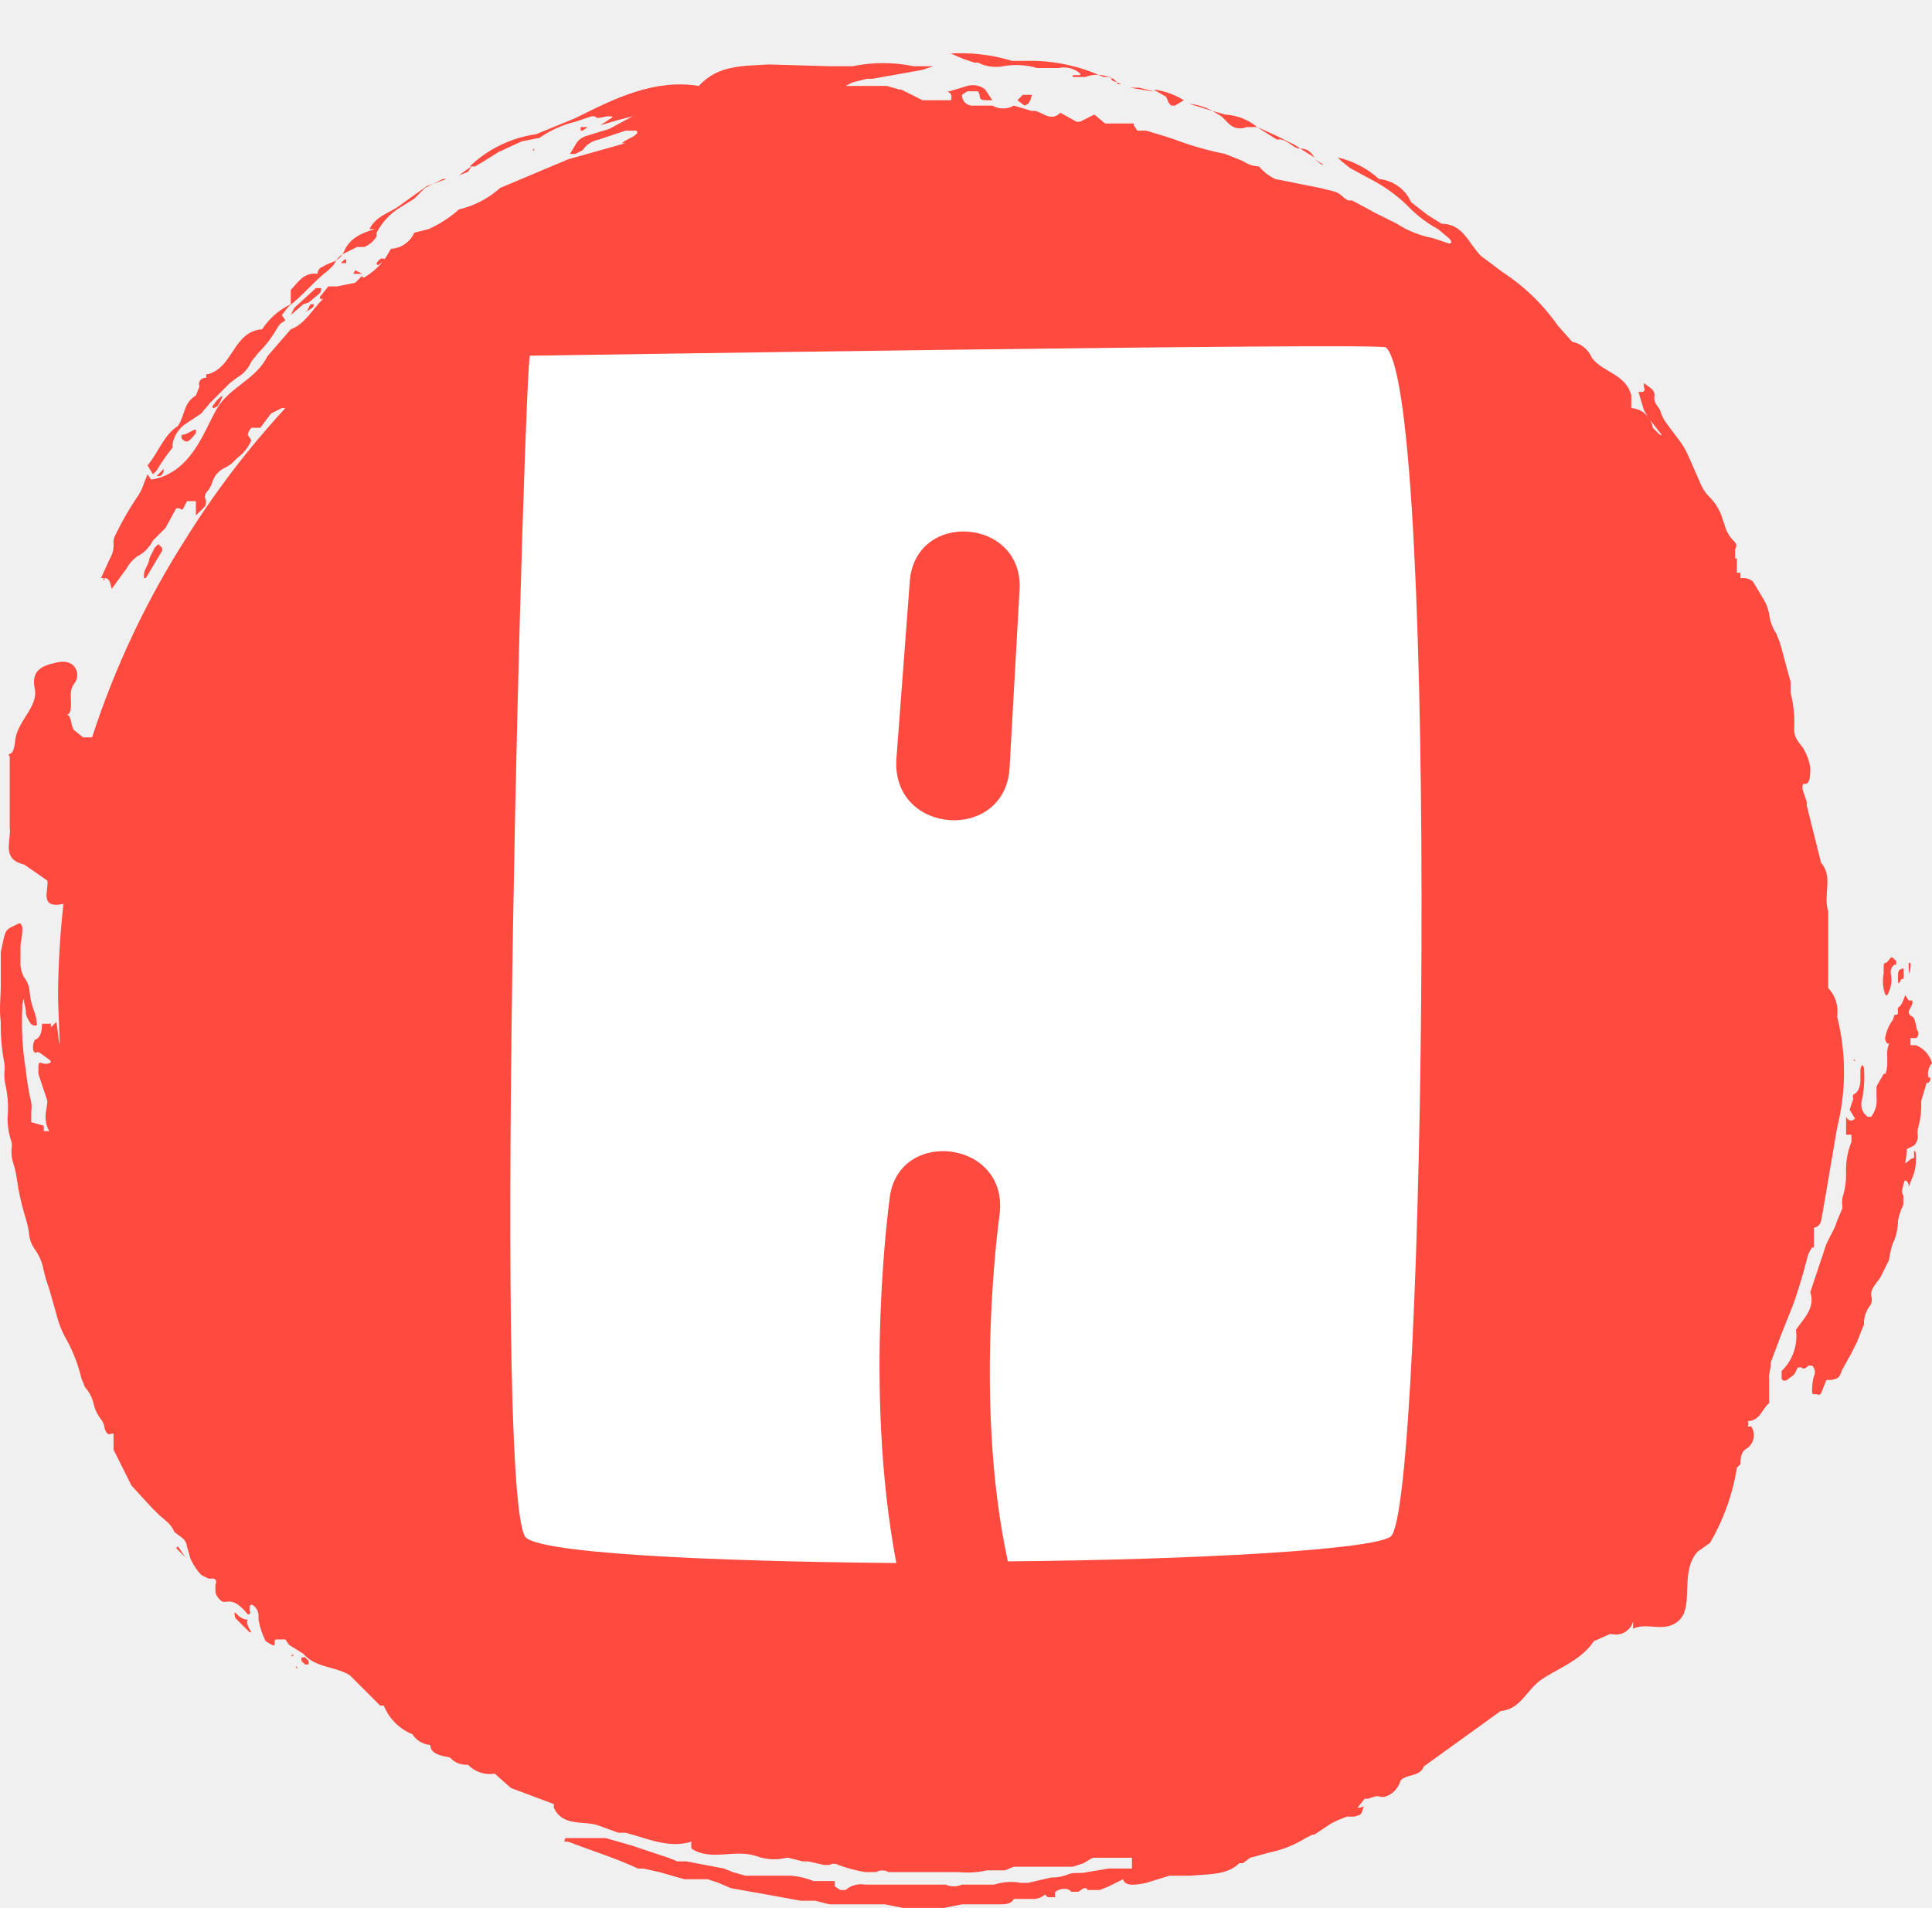
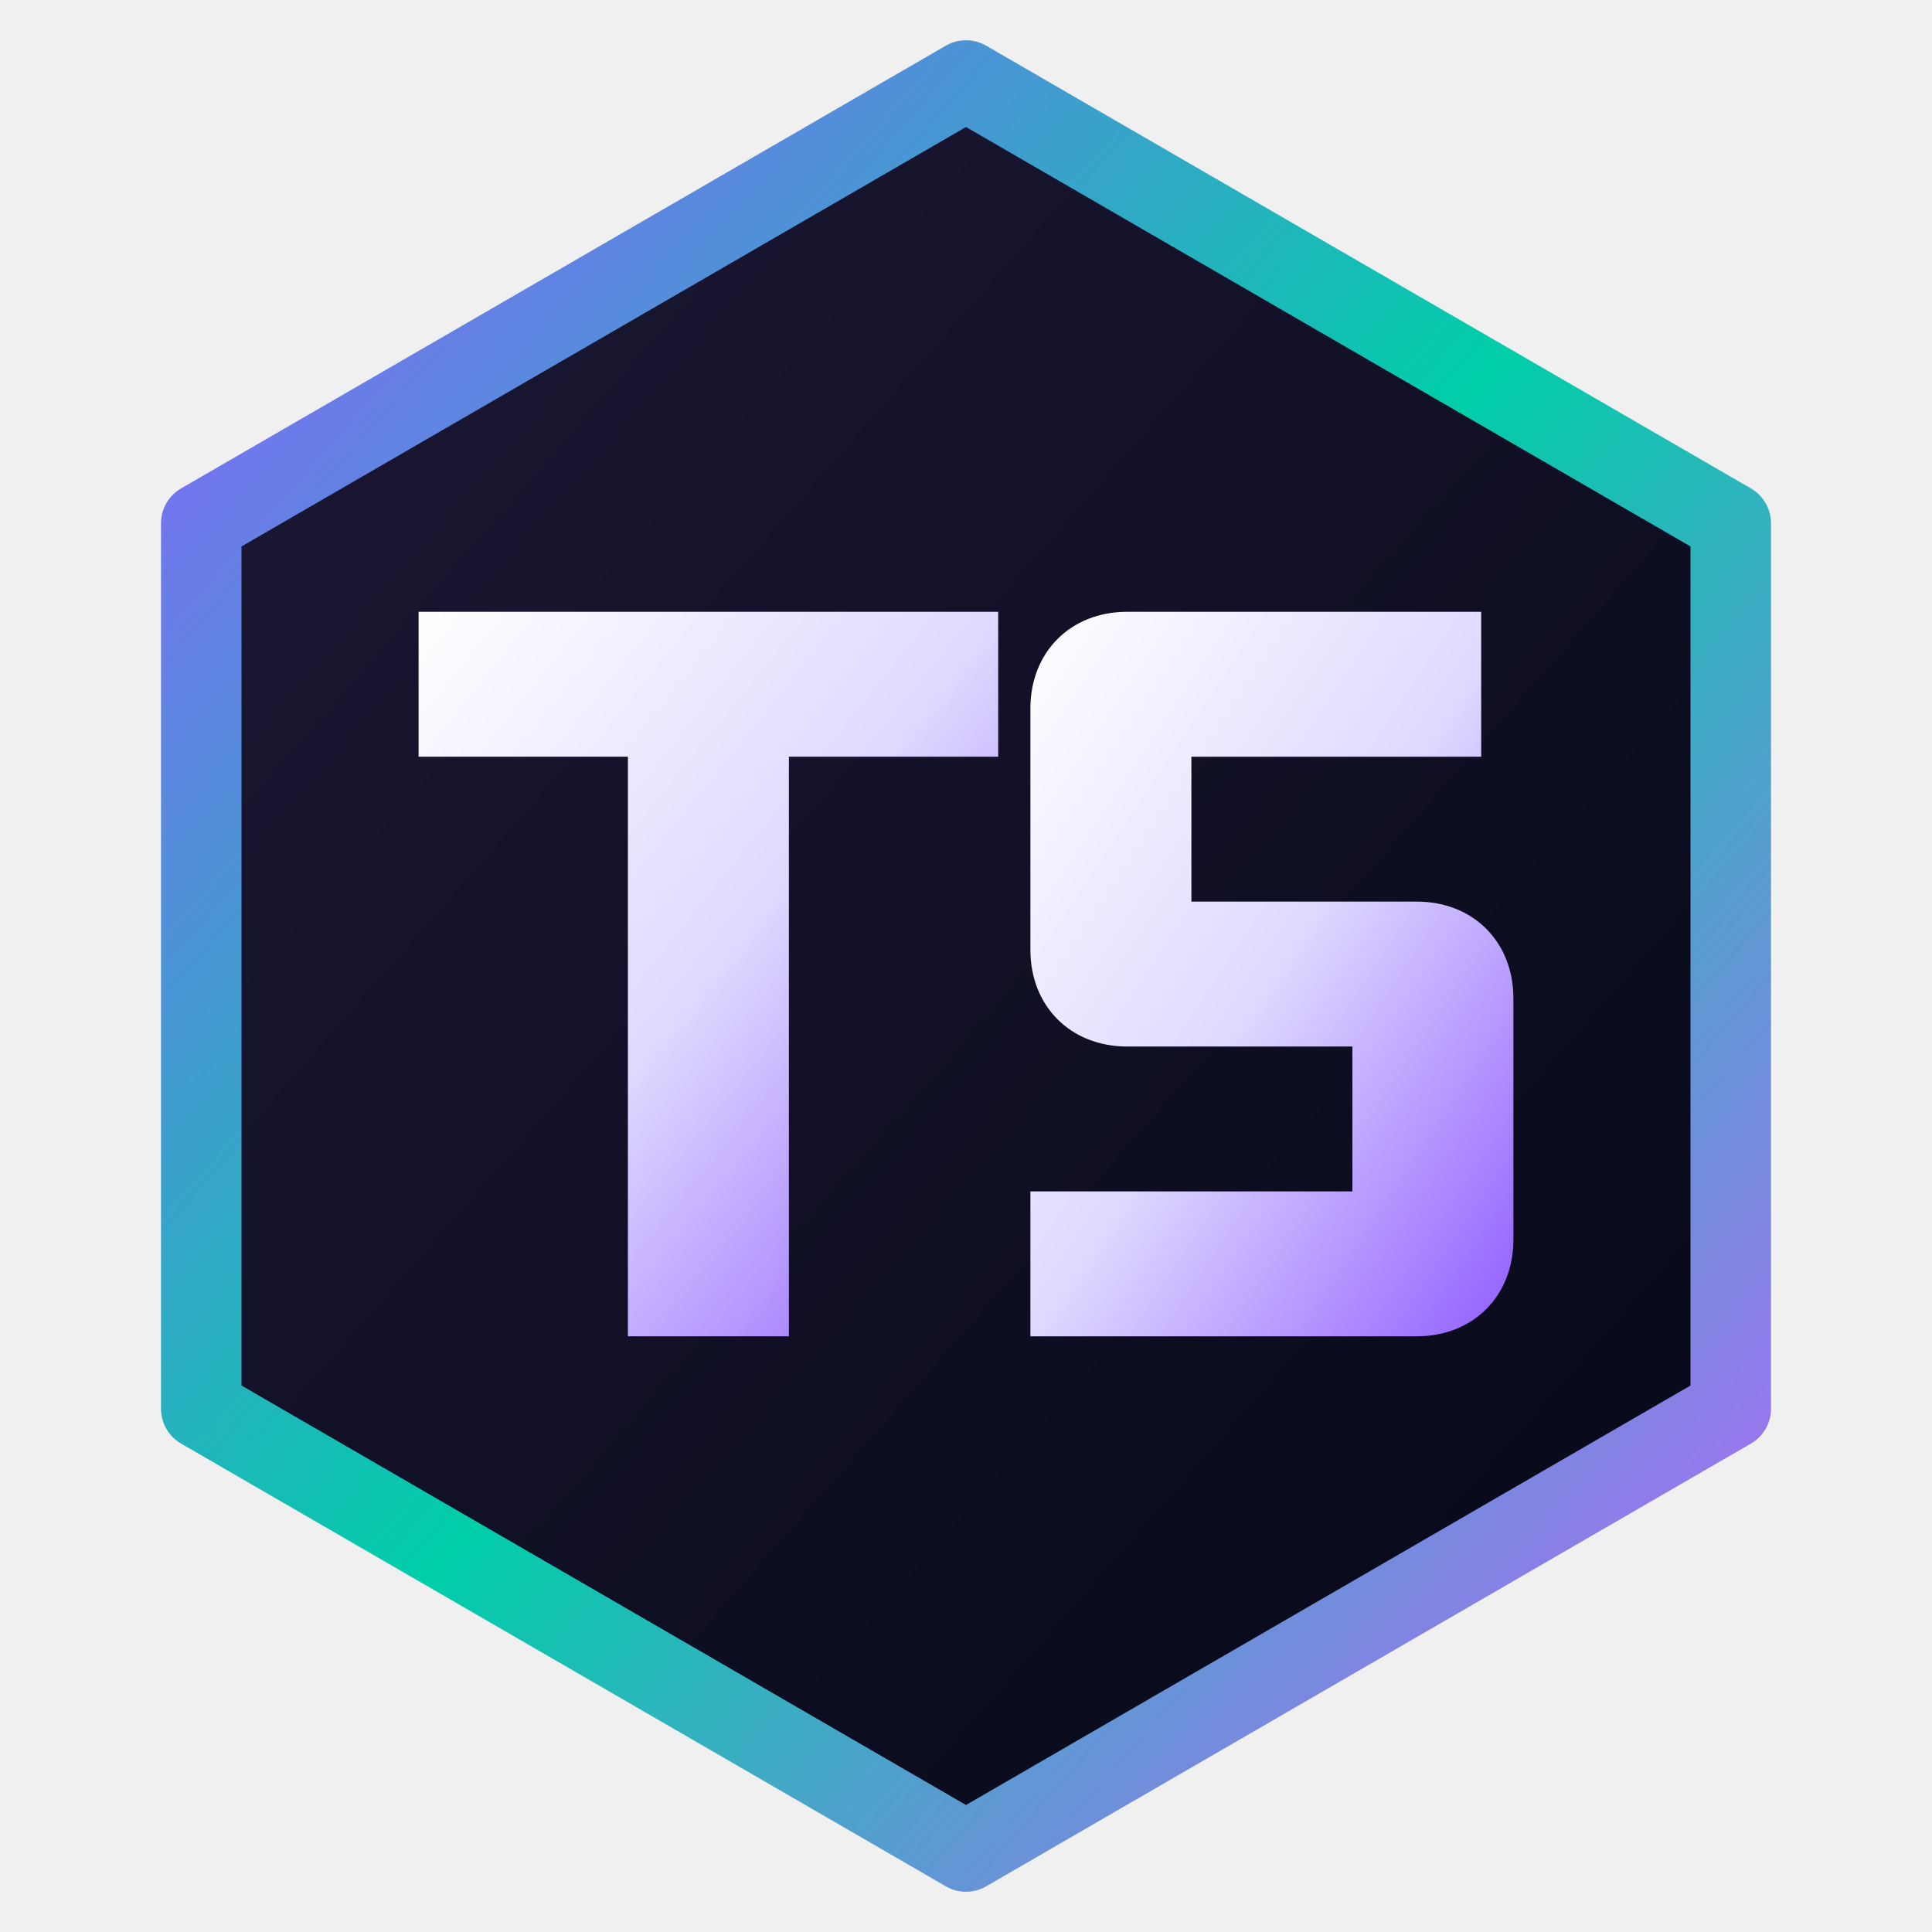
- <svg xmlns="http://www.w3.org/2000/svg" width="308.761" height="304.916" viewBox="0 0 106.008 104.687" class="css-1j8o68f" version="1.1" id="svg23">
-   <defs id="SvgjsDefs2684" />
-   <g id="SvgjsG2685" featurekey="rootContainer" transform="matrix(0.9820593,0,0,0.9820593,-0.05456052,0)" fill="#ff4a3f">
-     <g id="g17">
-       <path d="M19.8 15.3h.5l-.4-.2zm.5.1zm.8-.7c0 .1 0 .1.1.1l.4-.3c-.2-.1-.3-.1-.5.2zm.4-.2zm-4.1 2.3zm-.2.6l.3-.2c.1-.1.1-.2.1-.2h-.2l-.2.4c-.1-.1-.1 0 0 0zm2.2-2.9h-.1l-.2.2h.3zm-2.1 2.4l.6-.5c.1-.1.1-.2.1-.3h-.3l-1.2 1.1-.2.4.7-.6zm-1.1.8z" id="path3" />
-       <path d="M9.7 25v-.2a1.7 1.7 0 0 1 .7-1.1l.9-.6.5-.6.7-.7.4-.4.4-.3a1.9 1.9 0 0 0 .8-.9l.4-.5a5.9 5.9 0 0 0 1-1.3l.2-.3.3-.2-.2-.3.4-.5c.8-.6 1.4-1.4 2.2-2l.3-.3a1.4 1.4 0 0 1 .5-.6l.8-.4h.4a1.4 1.4 0 0 0 .7-.6V13a3.5 3.5 0 0 1 1.3-1.4l.8-.5.2-.2.4-.4 1-.5h.2l-1.1.4-1.4 1c-.6.5-1.4.6-1.8 1.4h.3c-.7.2-1.4.5-1.7 1.2s-.8.6-1.2.9a.4.4 0 0 0-.3.4c-.8-.1-1.1.5-1.5.9v.8a3.9 3.9 0 0 0-1.6 1.4c-1.6.1-1.6 2.1-3 2.5h-.1a.2.2 0 0 0 0 .2c-.3 0-.5.2-.4.5l-.2.5c-.7.4-.6 1.1-1 1.7-.8.5-1.1 1.5-1.7 2.2l.3.5.2-.2a11.6 11.6 0 0 1 .9-1.3zM53.9 3.3l.6.2h.2a2.2 2.2 0 0 0 1.4.2 4.1 4.1 0 0 1 1.9.1h1.2a1.4 1.4 0 0 1 1.2.3.1.1 0 0 1 0 .1H60a.1.1 0 0 0 0 .1h.7a1.8 1.8 0 0 1 1.3 0c.2 0 .1.1.2.2l.5.2h-.2c-.2-.4-.5-.4-.8-.4a9.7 9.7 0 0 0-4.3-.9h-.8A9.8 9.8 0 0 0 53 3h.2zm7.3 3.1zM50.3 4.7zm10.9 1.7h.2-.2zM19 14.7zm32.1-10zm17.6 2.2a.9.9 0 0 0 1 .2h.6a3.1 3.1 0 0 0-1.8-.7l-.7-.2.5.3zm-3.4-1.3c0 .1.1.2.2.3h.2l.5-.3a4.2 4.2 0 0 0-1.7-.6l.7.4zm7.4 2.7l.8.5c-.2-.3-.4-.5-.8-.5z" id="path5" />
-       <path d="M99 76.1l.6-1.6.6-1.5c.2-.5.6-1.8.8-2.6a1.7 1.7 0 0 1 .3-.7h.1v-1.1c.5-.1.4-.6.5-.9l.8-4.7a12.7 12.7 0 0 0 0-6.2 1.9 1.9 0 0 0-.5-1.6v-4.3c-.3-.9.3-1.9-.4-2.7L101 45a.4.4 0 0 0 0-.2l-.2-.6a.5.5 0 0 1 0-.4h.1c.3 0 .3-.5.3-.9a3 3 0 0 0-.4-1.1l-.3-.4a1.1 1.1 0 0 1-.2-.7 6.7 6.7 0 0 0-.2-2v-.6c-.2-.7-.4-1.5-.6-2.2l-.2-.5a2.5 2.5 0 0 1-.4-1.1 2.5 2.5 0 0 0-.3-.8l-.6-1a.8.8 0 0 0-.6-.2h-.1V32h-.2v-.8H97V31a.4.4 0 0 0 0-.1v-.2c.1-.2.1-.3-.1-.5a1.8 1.8 0 0 1-.4-.6l-.2-.6a2.9 2.9 0 0 0-.7-1.2 2.2 2.2 0 0 1-.5-.7l-.7-1.6a4.3 4.3 0 0 0-.6-1l-.6-.8a2.4 2.4 0 0 1-.4-.8l-.2-.3a.6.6 0 0 1-.1-.5.5.5 0 0 0-.2-.4l-.4-.3v.2c.1.2 0 .3-.1.3h-.2l.3 1 .3.5.7.9h-.1l-.2-.2-.2-.2a1.3 1.3 0 0 0-1.2-1.1v-.7c-.3-1.2-1.6-1.3-2.2-2.1a1.5 1.5 0 0 0-1.1-.9l-.8-.9a11.3 11.3 0 0 0-3.1-3l-.8-.6-.4-.3c-.7-.7-1-1.8-2.2-1.8l-.8-.5-.9-.7a2.2 2.2 0 0 0-1.8-1.3 5.1 5.1 0 0 0-2.3-1.2l.2.2.5.4 1.3.7a8.5 8.5 0 0 1 2.1 1.6 6.8 6.8 0 0 0 1.5 1.1l.6.5c.1.1.2.2.1.3H81l-.9-.3a5.6 5.6 0 0 1-2-.8l-1.2-.6-1.3-.7h-.2c-.3-.1-.4-.4-.8-.5l-.8-.2-2.5-.5a2.6 2.6 0 0 1-.9-.7 1.7 1.7 0 0 1-.9-.3l-1-.4a18.1 18.1 0 0 1-2.8-.8l-.6-.2-1-.3h-.5l-.2-.3v-.1h-1.6l-.6-.5-.4.2-.4.2h-.2l-.9-.5c-.6.6-1.1-.2-1.6-.1l-1-.3a1.2 1.2 0 0 1-1.2 0h-1.2a.6.6 0 0 1-.5-.6l.3-.2h.6a.7.7 0 0 1 .1.3c0 .2.2.2.5.2h.2l-.4-.6a1.1 1.1 0 0 0-1-.2l-1 .3H53c.3.2.2.3.2.5h-1.6l-.4-.2-.8-.4h-.1l-.7-.2h-2.3l.4-.2.8-.2h.3l1.7-.3 1.1-.2.6-.2h-1.1a8.4 8.4 0 0 0-3.4 0h-1.3L43 3.6c-1.4.1-2.8 0-3.9 1.2-2.5-.4-4.7.7-6.9 1.8l-2.2.9a6.7 6.7 0 0 0-3.7 1.8h.3l.5-.3.8-.5 1.3-.6 1-.2a6 6 0 0 1 2-.9l.9-.3h.2c.1.2.5 0 .7 0h.2c.1 0 .1.1 0 .1l-.6.4 1-.3.8-.2-1.3.7-1.3.4a1 1 0 0 0-.6.5l-.3.5h.3l.4-.2a1.4 1.4 0 0 1 .9-.6l1.5-.5h.5a.1.1 0 0 1 .1.2c-.2.2-.6.3-.8.5h.2l-3.2.9-3.8 1.6a5.2 5.2 0 0 1-2.3 1.2 6.6 6.6 0 0 1-1.7 1.1l-.8.2a1.5 1.5 0 0 1-1.3.9l-.3.5a3.7 3.7 0 0 1-1.2 1.1h-.1v-.1l-.2.2-.2.2-1 .2h-.5l-.4.5c-.1.1-.1.2 0 .2h.1c-.6.6-1 1.4-1.8 1.7L15 19.9c-.6 1.2-1.8 1.6-2.6 2.6s-1.4 3.9-3.9 4.3l-.2-.3-.2.5a2.7 2.7 0 0 1-.4.8 16.9 16.9 0 0 0-1.2 2.1.8.8 0 0 0-.1.5 1.4 1.4 0 0 1-.2.8l-.5 1.1h.2c.3 0 .3.3.4.6l.8-1.1a2.2 2.2 0 0 1 .6-.7 2 2 0 0 0 .9-.9l.3-.3.4-.4.6-1.1h.2c.1.1.1.1.2 0l.2-.4h.5v.8l.5-.5a.5.5 0 0 0 0-.5.4.4 0 0 1 .1-.3 1.5 1.5 0 0 0 .3-.5 1.3 1.3 0 0 1 .8-.9l.3-.2.3-.3a2.4 2.4 0 0 0 .8-1l-.2-.3c0-.1.1-.3.2-.4h.5l.6-.8.6-.3h.2a48.8 48.8 0 0 0-5.5 7.2h-.1.1a48.4 48.4 0 0 0-5.3 11.2h-.5l-.5-.4c-.2-.2-.1-.7-.4-.9h.1c.3-.5-.1-1.2.3-1.7s.1-1.4-.9-1.2-1.5.5-1.3 1.5-1 1.8-1.1 2.9-.5.5-.3.9v3.9c.1.8-.5 1.8.8 2.1l1.3.9c.1.5-.5 1.6.9 1.3a49.2 49.2 0 0 0-.3 5c0 1.1.1 2.2.1 3.3v-.4c-.1-.4-.1-.8-.2-1.3l-.3.3v-.2h-.5c0 .5-.1.8-.4.9a.9.9 0 0 0-.1.5c0 .1.1.3.2.2s.4.2.7.4-.2.3-.4.2-.2.1-.2.3v.3l.5 1.5c0 .3-.1.6-.1.9a1.7 1.7 0 0 0 .2.8h-.3v-.3l-.7-.2v-.6a1.5 1.5 0 0 0 0-.5 14.6 14.6 0 0 1-.3-1.8 16.6 16.6 0 0 1-.2-3.5.9.9 0 0 1 .1-.5v.2a2.9 2.9 0 0 1 .1.5.8.8 0 0 0 .1.4c.1.2.2.4.4.4s.1-.1.1-.2a2.1 2.1 0 0 0-.1-.5 4.2 4.2 0 0 1-.3-1.3 1.5 1.5 0 0 0-.3-.7 1.6 1.6 0 0 1-.2-.9v-.8c0-.3.1-.6.1-.9a.5.5 0 0 0-.1-.4h-.1c-.8.4-.7.2-1 1.6V55c0 .7-.1 1.4 0 2.1a10.8 10.8 0 0 0 .2 2.3 1.8 1.8 0 0 1 0 .5 3.1 3.1 0 0 0 .1.9 5.9 5.9 0 0 1 .1 1.3 3.9 3.9 0 0 0 .2 1.7 1.2 1.2 0 0 1 0 .4 2.1 2.1 0 0 0 .1.8 4.9 4.9 0 0 1 .2.9 14 14 0 0 0 .5 2.2 5 5 0 0 1 .2 1 1.7 1.7 0 0 0 .3.7 2.9 2.9 0 0 1 .5 1.2 8.5 8.5 0 0 0 .3 1l.4 1.4a5.4 5.4 0 0 0 .6 1.5 8.5 8.5 0 0 1 .8 2.1l.2.5a2.1 2.1 0 0 1 .5 1 2.1 2.1 0 0 0 .4.8 1 1 0 0 1 .2.5c.1.3.2.4.4.3h.1v.9l.5 1 .5 1 1.1 1.2.4.4c.3.3.7.5.9 1l.4.3a.7.7 0 0 1 .3.5l.2.7a3.3 3.3 0 0 0 .6.9l.4.2h.3a.2.2 0 0 1 .1.3 2.5 2.5 0 0 0 0 .5.9.9 0 0 0 .4.5h.2c.4-.1.8.2 1.2.7h.1c0-.1.1-.1 0-.2v-.2c0-.1.1-.2.2-.1a.7.7 0 0 1 .3.6v.2a4.3 4.3 0 0 0 .4 1.2c.5.3.5.3.5.1s0-.2.2-.2h.4l.2.3.8.5c.7.8 1.8.7 2.6 1.2l1.7 1.7h.2a2.9 2.9 0 0 0 1.6 1.6 1.3 1.3 0 0 0 1 .6c0 .5.6.6 1.1.7a1.2 1.2 0 0 0 .8.4h.2a1.7 1.7 0 0 0 1.5.5l.9.8 2.4.9v.2c.5 1.1 1.7.7 2.5 1l1.1.4h.4c1.2.3 2.4.9 3.7.5a.7.7 0 0 0 0 .4c1.1.7 2.4 0 3.6.4a2.9 2.9 0 0 0 1.7.1h.1l.8.2h.3l.9.2h.3a.5.5 0 0 1 .5 0 7.9 7.9 0 0 0 1.5.4h.6a.7.7 0 0 1 .7 0h3.9a5 5 0 0 0 1.6-.1h1l.5-.2H60l.6-.2.5-.3h2.2v.6H62l-1.2.2c-.4.1-.7 0-1 .1a2.4 2.4 0 0 1-1 .2l-1.3.3h-.4a3.1 3.1 0 0 0-1.5.1h-1.8a1.1 1.1 0 0 1-.9 0h-4.5a1.3 1.3 0 0 0-1.1.3H47l-.3-.2v-.3h-1.2a4.1 4.1 0 0 0-1.3-.3h-2.5l-.7-.2-.5-.2-2.1-.4h-.5l-.5-.2-2.1-.7-1.4-.4h-2.2c-.1 0-.1.1-.1.2h.2c1.3.5 2.6.9 3.9 1.5h.3l.9.2 1.4.4h1.3l.6.2.7.3 1.7.3 1.1.2 1.1.2h.8l.8.2h3.1l1 .2h2.3l1-.2H56c.4 0 .6-.1.7-.3h1a1 1 0 0 0 .8-.3c-.1.1 0 .1.1.2h.4v-.2c0-.1 0-.1.2-.2s.6-.1.7.1h.4l.3-.2c.2 0 .2 0 .2.1h.7l.5-.2.8-.4c.1.3.4.4 1.3.2l1.3-.4h1.2c.9-.1 2 0 2.7-.7h.2l.4-.3 1.1-.3a6.1 6.1 0 0 0 2-.8l.4-.2h.1l.9-.6.4-.2.5-.2h.4c.4-.1.4-.1.5-.4s0-.1-.2-.1h-.1l.4-.5h.2c.3-.1.5-.2.7-.1h.2a1.3 1.3 0 0 0 .9-.9c.3-.4 1.1-.2 1.3-.8l4.3-3.1c1.1-.1 1.4-1.1 2.2-1.7s2.3-1.1 3-2.2l.9-.4h.1a1 1 0 0 0 1.2-.7v.4c.8-.4 1.8.3 2.6-.5s0-2.7 1-3.8l.7-.5a12.1 12.1 0 0 0 1.5-4.2l.2-.2c0-.3 0-.7.4-.9a.9.9 0 0 0 .2-1.2h-.2a.3.3 0 0 0 0-.3c.7 0 .8-.7 1.2-1V77a.5.5 0 0 1 0-.2 3.8 3.8 0 0 0 .1-.7zM5.9 32.2z" id="path7" />
-       <path d="M26.4 9.3l-.3.2-.4.3.5-.2zm6.1-2h.1l.3-.2h-.4zm-2.6 1l-.1.1h.1v-.1zm-1.5 1.4zm1.3-.2zm-6.3 3.1zM9.2 26.2l-.4.4H9a.4.4 0 0 0 .2-.4zm3-3.5a2.1 2.1 0 0 0 .3-.6 1.5 1.5 0 0 0-.5.5c-.1.1-.1.2 0 .2zM11 24.2V24c-.2 0-.5.3-.8.3v.2c.3.3.4.2.8-.3zm3 66.2zM73.9 9.2h.1l-.5-.3zm-2.5-1.4c.5-.1.8.4 1.2.5h.1l-.3-.2-1-.5-1.1-.5.3.2zM52.8 3.1zm11.7 2h-.1l-1.2-.2h.5zm2 .7l1.3.4a3.3 3.3 0 0 0-1.3-.4zm-9 0a1 1 0 0 0 .2-.5h-.5l-.3.3.4.3zm9 1.6zM49.9 4.2zm2.9.7zM48.5 4zm13.8 2.1a.5.5 0 0 0 0 .1zm44.8 52.3h-.3V58h.3c.1 0 .2-.3.1-.4s-.1-.7-.3-.8a.3.3 0 0 1-.2-.3l.2-.4a.4.4 0 0 0 0-.2h-.2l-.2-.3c-.1.3-.2.6-.4.7a.5.5 0 0 0 0 .2c0 .1 0 .2-.1.2h-.1a1.1 1.1 0 0 1-.1.3 2.3 2.3 0 0 0-.4.9.4.4 0 0 0 .1.4h.1a1.7 1.7 0 0 0-.1.8v.4a1.8 1.8 0 0 1-.1.5h-.1l-.4.7v.6a1.5 1.5 0 0 1-.3 1.1h-.2l-.2-.2a.9.9 0 0 1-.1-.8 6.5 6.5 0 0 0 .1-1.7c0-.1-.1-.2-.1-.2a.5.5 0 0 0-.1.3v.6c0 .2-.1.6-.3.7s-.1.2-.1.3l-.2.6.3.5c-.2.2-.4.1-.5-.1v1h.3v.4a4.2 4.2 0 0 0-.3 1.4 3.3 3.3 0 0 0 0 .4 4 4 0 0 1-.2 1.3 2 2 0 0 0 0 .6l-.3.7a3.2 3.2 0 0 1-.3.7l-.3.6-.9 2.7c.3.9-.4 1.5-.8 2.1a2.7 2.7 0 0 1-.8 2.3v.4c0 .1.1.2.3.1l.4-.3.2-.4h.2c.1.1.2.1.4-.1h.2a.5.5 0 0 1 .1.6 2.9 2.9 0 0 0-.1.8c0 .1 0 .2.1.2h.2c.1.1.2 0 .3-.3l.2-.5h.3c.4-.1.4-.1.6-.6l.5-.9.3-.6.4-1a1.6 1.6 0 0 1 .3-1 .6.6 0 0 0 .1-.6c0-.2 0-.3.2-.6l.3-.4.5-1a4.7 4.7 0 0 1 .2-.9 3 3 0 0 0 .3-1.3 3.8 3.8 0 0 1 .3-.9v-.5c-.1-.2-.1-.2 0-.6s.1-.2.2-.2a.4.4 0 0 1 .1.3l.2-.5a2.3 2.3 0 0 0 .2-.9v-.3c0-.1 0-.3-.1-.3v.4c-.2 0-.3.2-.5.3a6.4 6.4 0 0 0 .1-.8l.4-.2a.7.7 0 0 0 .2-.6 1.4 1.4 0 0 1 0-.3 4.8 4.8 0 0 0 .2-1.4v-.2l.3-1h.1a.3.3 0 0 0 .1-.3h-.1a.9.9 0 0 1 .2-.8 1.5 1.5 0 0 0-.9-1zm-1.2 7.8zm-.2-9.9zm0 0zM9.1 30.8a.3.3 0 0 0 0-.2l-.2-.2-.2.2-.3.6c0 .3-.3.6-.3.9v.2h.1zm96.3 24.8h.1a1.7 1.7 0 0 0 .2-1.2.5.5 0 0 1 .2-.5h.1v-.2l-.2-.2h-.1c-.1.1-.2.3-.3.3s-.1.1-.1.3v.3a2.2 2.2 0 0 0 .1 1.2zM13.2 90.1c-.1 0 0 .2 0 .3l.8.8h.1c-.2-.3-.3-.6-.2-.7a.9.9 0 0 1-.5-.2zm.8.3zm92.3-35.7h.1a2 2 0 0 0 0-.6c-.3.1-.3.1-.3.6s.1.1.2 0z" id="path9" />
-       <path d="M106.7 62a.6.6 0 0 0 .1-.5c0-.1-.1-.2-.1-.1h-.2v.2c0 .4.1.5.2.4zm.1-8.2h-.1v.6a1 1 0 0 0 .1-.6zM17.1 92.6h-.2v.2l.2.2h.2v-.2zm86.6-33.3c0-.1 0-.1-.1-.1zM9.9 86.5l.5.5-.4-.6z" id="path11" />
-       <circle cx="10.5" cy="87.1" transform="rotate(-24.8 10.4 87.159)" id="circle13" />
-       <path d="M9.7 30.1h-.1v.2-.2h.1zm83.2-6.6l-.2-.3h-.1zm-14.7 77.1zM5.9 32.2zm-.1.2a.3.3 0 0 0 .1-.2v.2zm1.9-4.9zM61.5 2.4zm42.8 58.2v.1-.1zM16.4 92.5h-.1c.1.1.2 0 .1-.1zm.2.7h.1l-.1-.1v.1zm73.9-71.3zm15.2 34.4zM14.6 91.7zm92.1-37zm-.8 11.4zM34.6 0z" id="path15" />
-     </g>
-   </g>
-   <g id="SvgjsG2686" featurekey="nameFeature-0" transform="matrix(2.284354,0,0,2.284354,27.98006,-5.60952)" fill="#ffffff">
-     <path d="M9.6 16.48 l-0.32 4.24 c-0.08 1.8 2.6 1.96 2.72 0.2 l0.24 -4.28 c0.12 -1.76 -2.56 -1.96 -2.64 -0.16 z M0.48 11 l0 0 c0.04 0 20.48 -0.32 20.56 -0.2 c1.28 1.12 0.96 27.8 0.12 28.56 c-0.4 0.32 -4.64 0.56 -9.2 0.6 c-0.84 -3.84 -0.2 -8.32 -0.2 -8.32 c0.24 -1.8 -2.44 -2.12 -2.64 -0.4 c0 0.04 -0.64 4.52 0.16 8.76 c-4.56 -0.04 -8.68 -0.24 -8.92 -0.64 c-0.8 -1.44 0 -28.28 0.12 -28.36 z" id="path20" />
+ <svg xmlns="http://www.w3.org/2000/svg" viewBox="0 0 240 240" width="240" height="240">
+   <defs>
+     <linearGradient id="bgGrad" x1="0%" y1="0%" x2="100%" y2="100%">
+       <stop offset="0%" stop-color="#1d1836" />
+       <stop offset="100%" stop-color="#050816" />
+     </linearGradient>
+     <linearGradient id="strokeGrad" x1="0%" y1="0%" x2="100%" y2="100%">
+       <stop offset="0%" stop-color="#915EFF" />
+       <stop offset="50%" stop-color="#00cea8" />
+       <stop offset="100%" stop-color="#bf61ff" />
+     </linearGradient>
+     <linearGradient id="textGrad" x1="0%" y1="0%" x2="100%" y2="100%">
+       <stop offset="0%" stop-color="#ffffff" />
+       <stop offset="50%" stop-color="#dfd9ff" />
+       <stop offset="100%" stop-color="#915EFF" />
+     </linearGradient>
+   </defs>
+   <polygon points="120,10 215,65 215,175 120,230 25,175 25,65" fill="url(#bgGrad)" stroke="url(#strokeGrad)" stroke-width="10" stroke-linejoin="round" />
+   <g fill="url(#textGrad)">
+     <path d="M52,76 H124 V94 H98 V166 H78 V94 H52 Z" />
+     <path d="M132,76 H184 V94 H148 V112 H176 C183,112 188,117 188,124 V154 C188,161 183,166 176,166 H128 V148 H168 V130 H140 C133,130 128,125 128,118 V88 C128,81 133,76 140,76 Z" />
  </g>
</svg>
